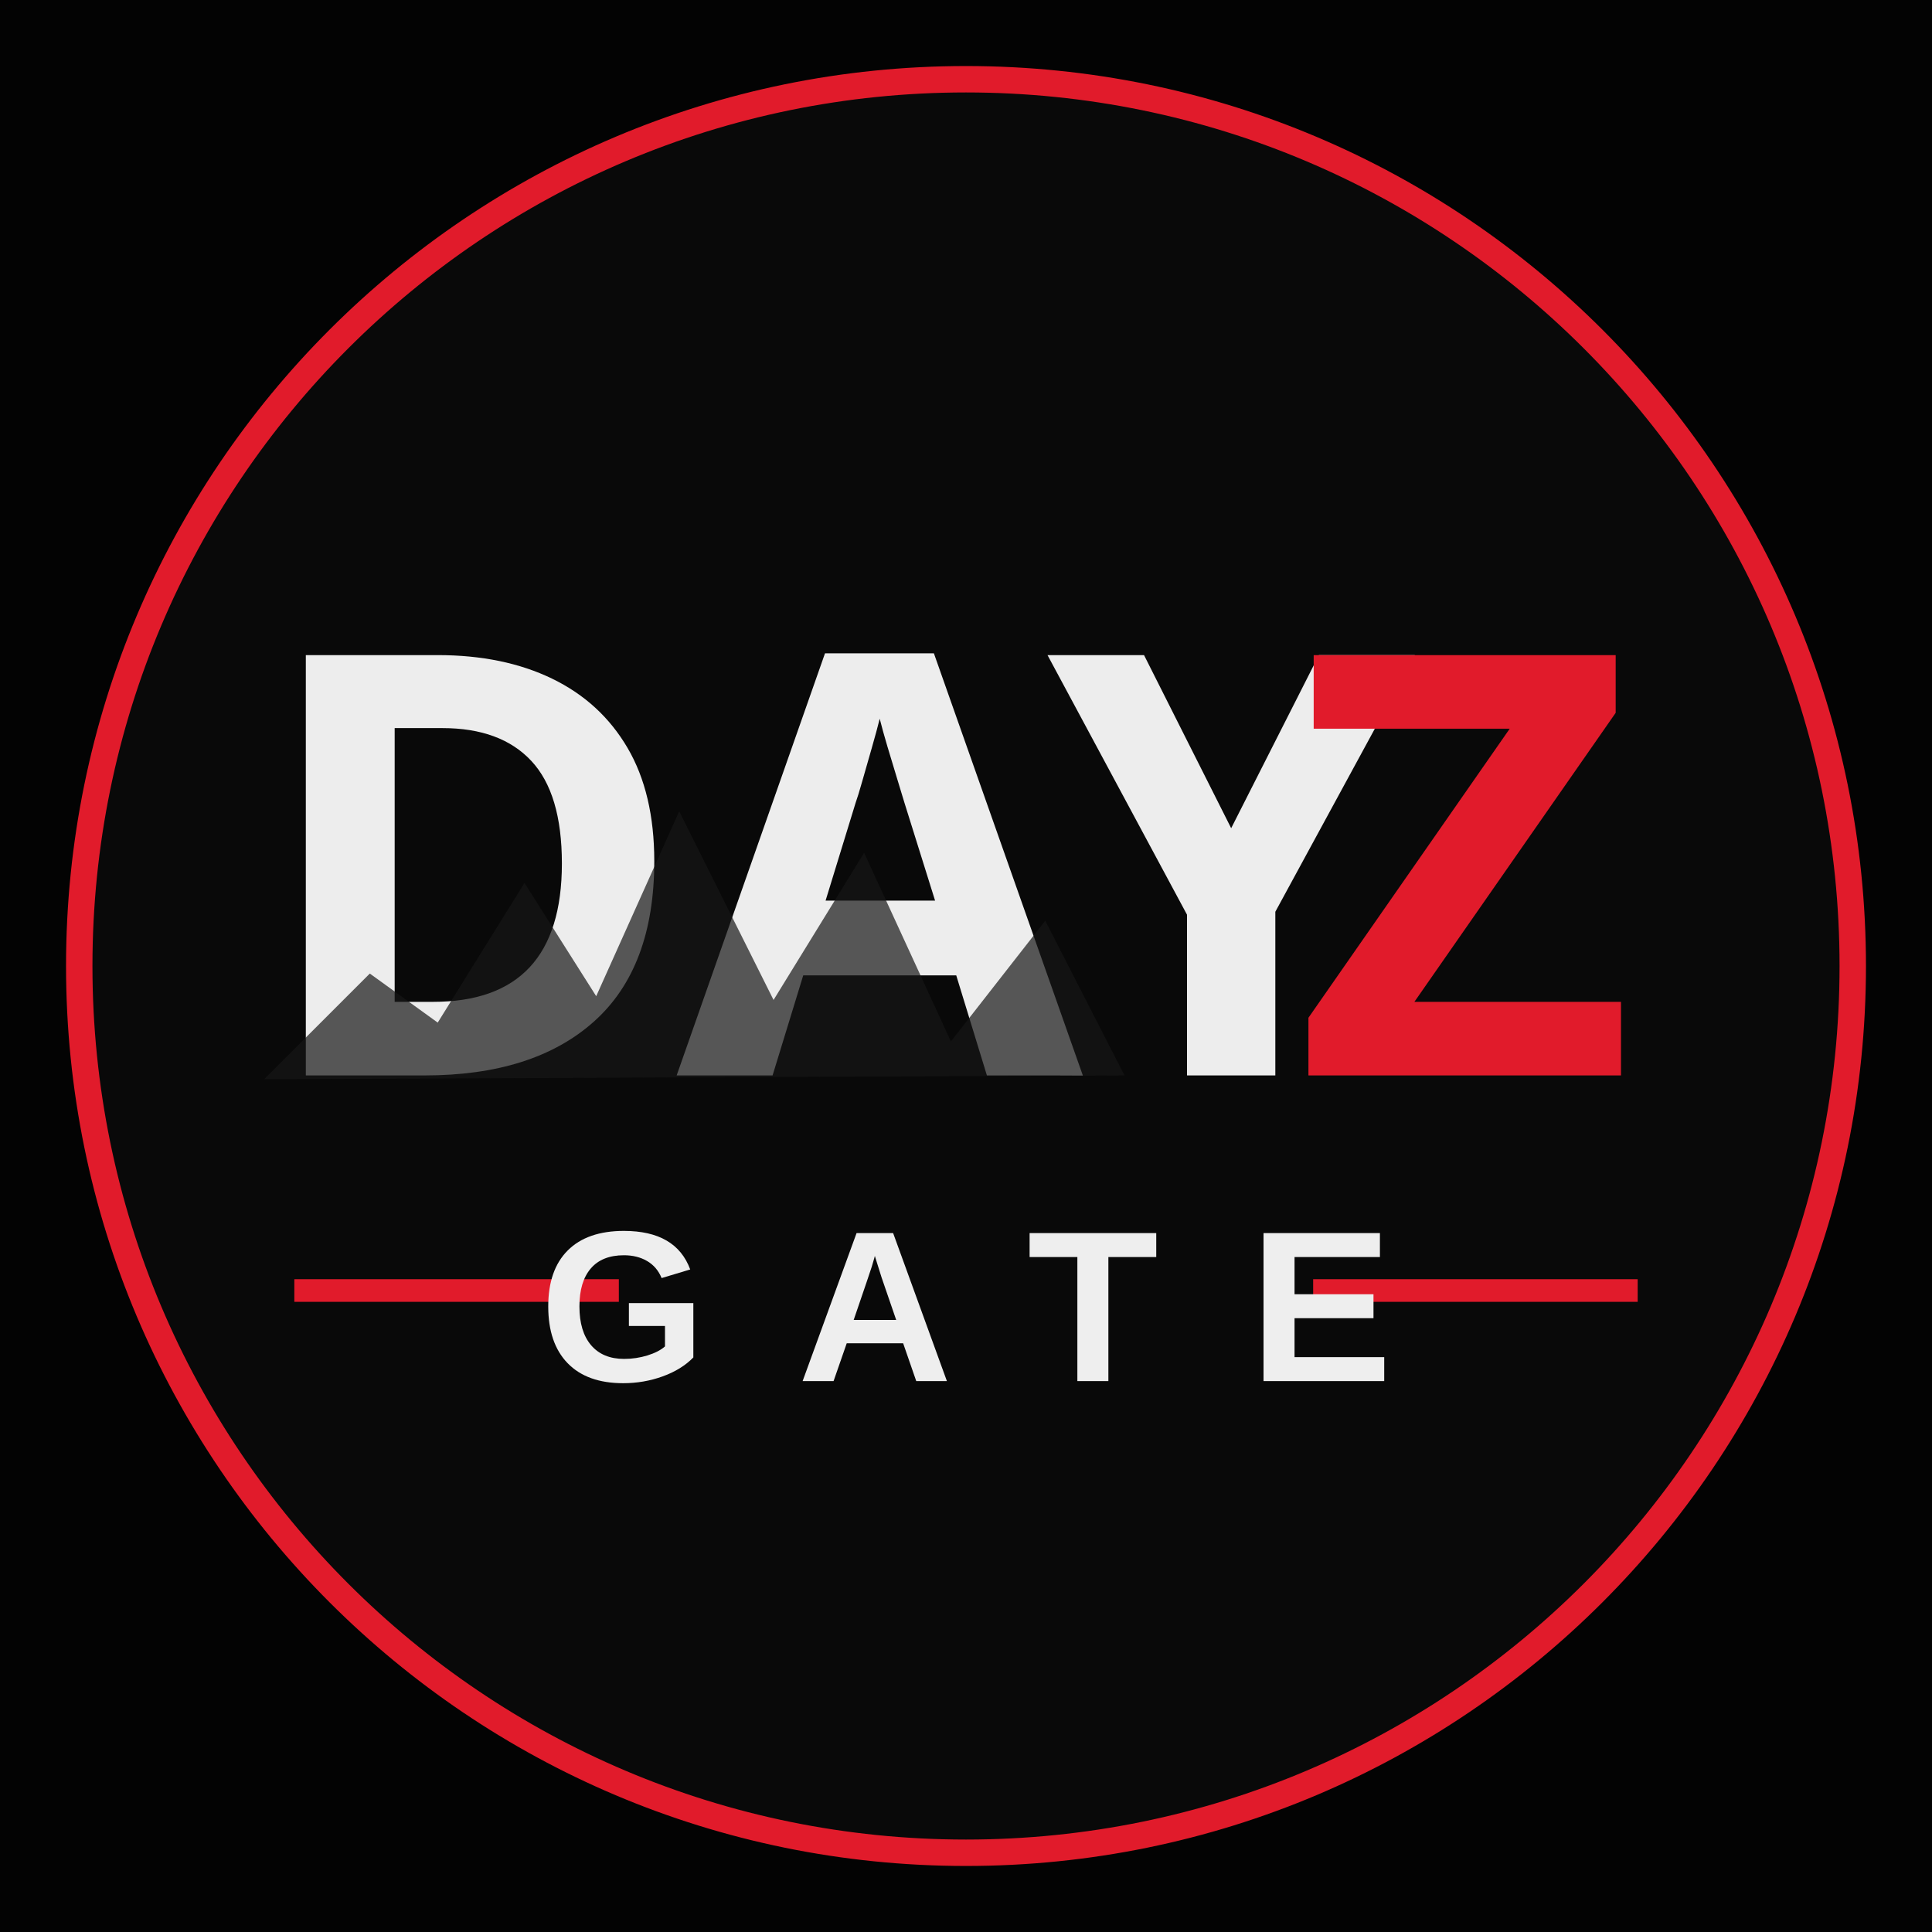
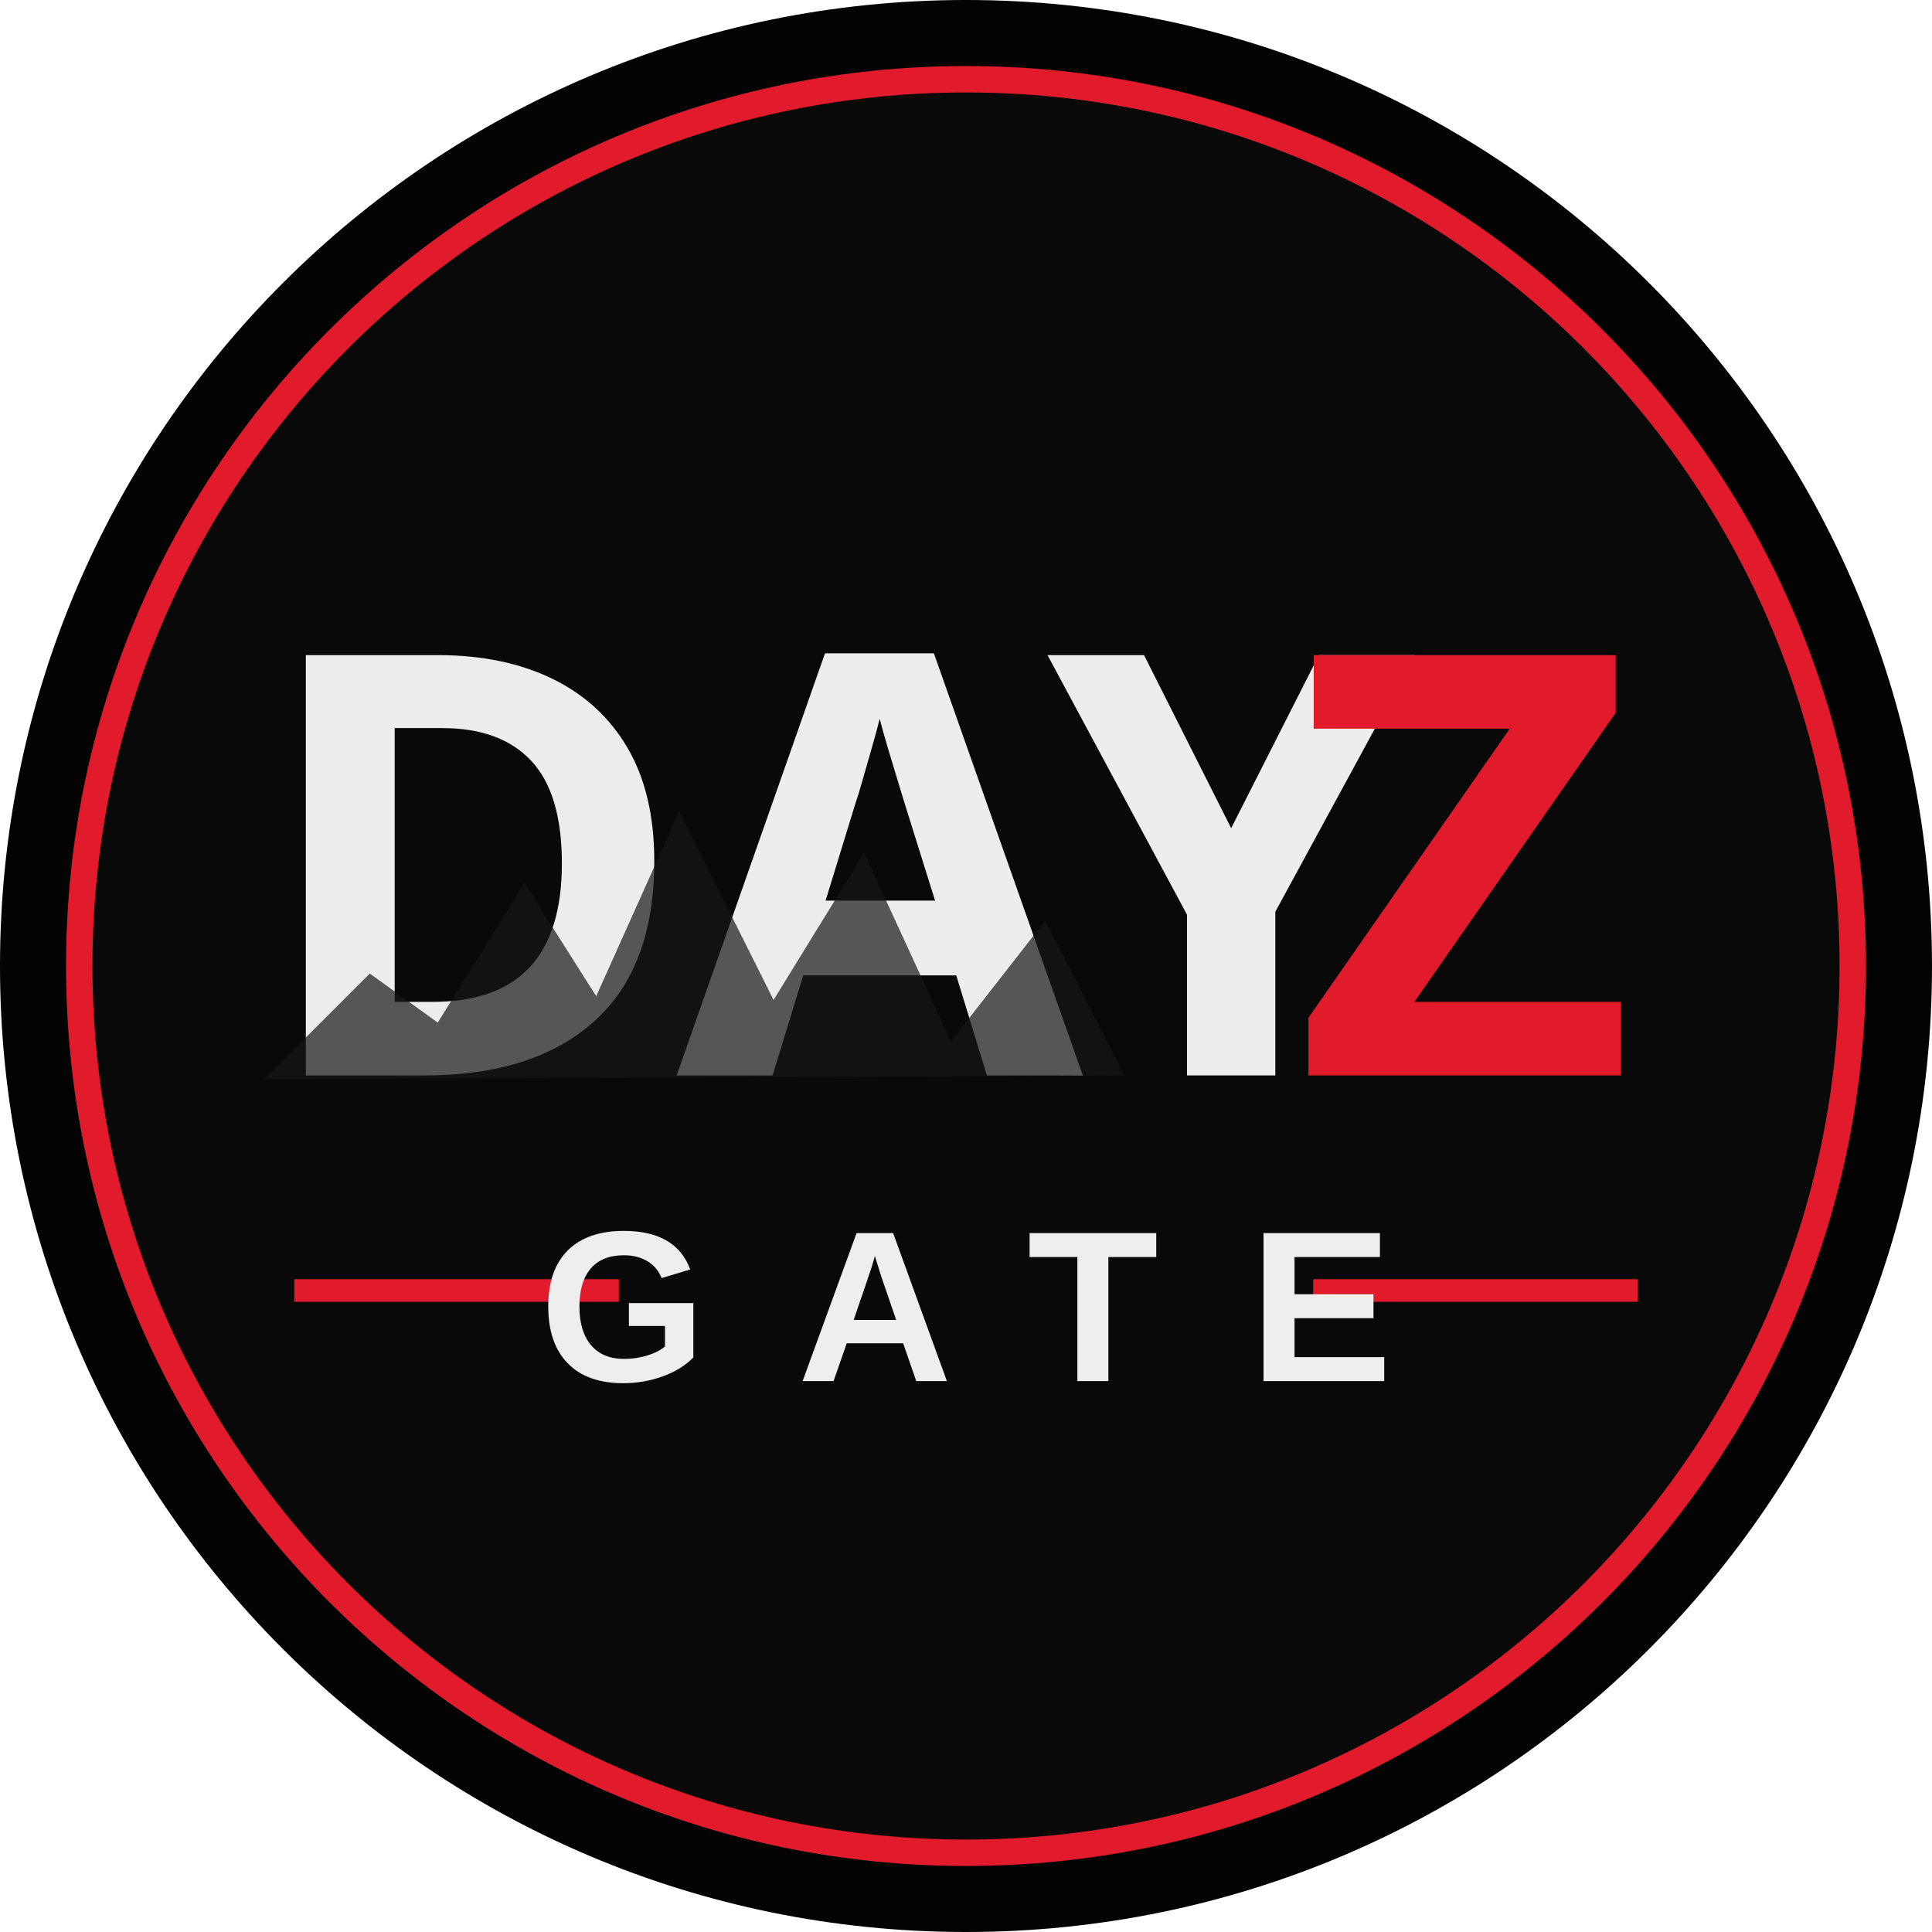
<svg xmlns="http://www.w3.org/2000/svg" viewBox="0 0 512 512">
-   <rect width="512" height="512" fill="#030303" />
+   <circle cx="256" cy="256" r="256" fill="#030303" />
  <circle cx="256" cy="256" r="235" fill="#090909" stroke="#e11b2b" stroke-width="7" />
  <g font-family="Arial Black,Impact,sans-serif" font-weight="900">
    <text x="67" y="285" font-size="156" fill="#ededed">DAY</text>
    <text x="343" y="285" font-size="156" fill="#e11b2b">Z</text>
  </g>
  <path d="M78 342h86M348 342h86" stroke="#e11b2b" stroke-width="6" />
  <text x="256" y="366" text-anchor="middle" font-family="Arial,sans-serif" font-size="57" font-weight="700" letter-spacing="24" fill="#eee">GATE</text>
  <path d="M70 286l28-28 18 13 23-37 19 30 22-49 25 50 24-39 23 50 25-32 21 41z" fill="#161616" opacity=".7" />
</svg>
